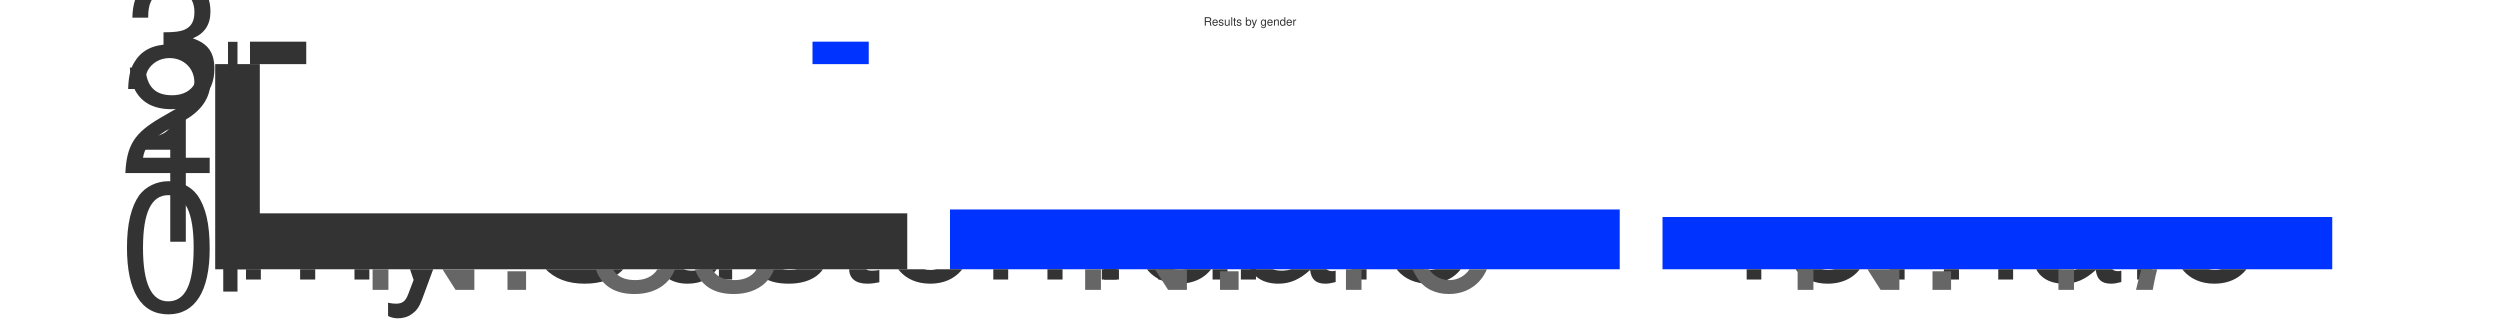
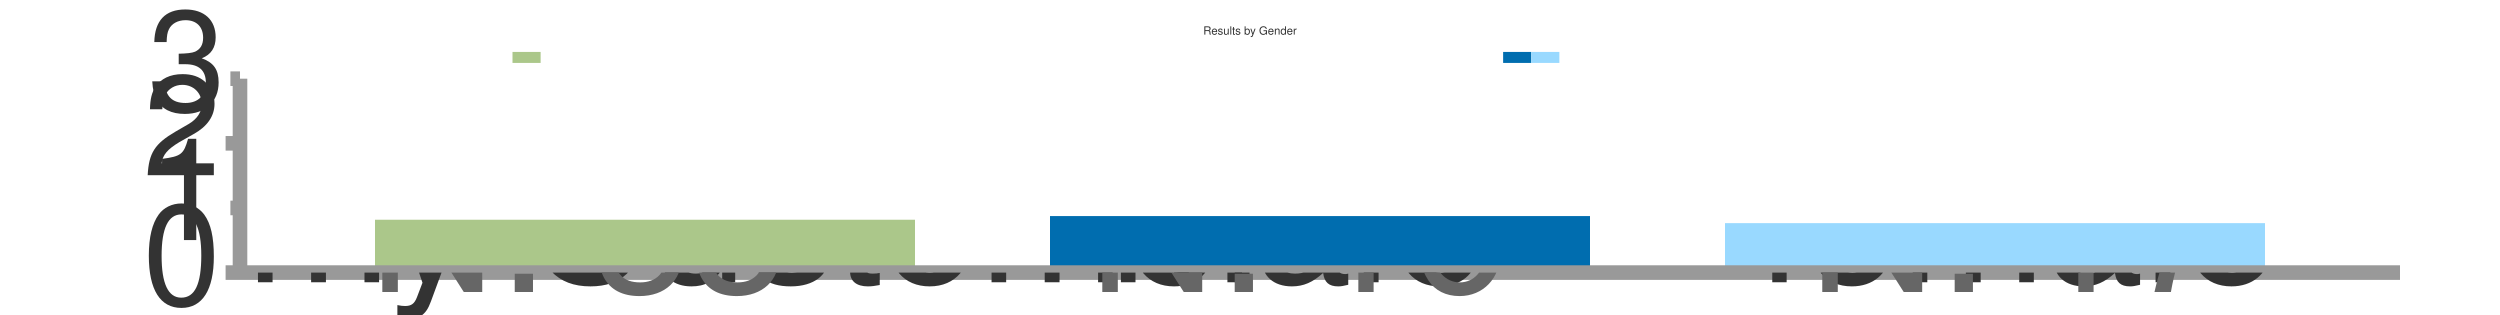
<svg xmlns="http://www.w3.org/2000/svg" version="1.1" baseProfile="full" width="100%" height="100%">
  <style type="text/css">

		@font-face {
			font-family: 'AvenirNextLTPro-It';
			src: url('http://static-visar.herokuapp.com/webfonts/26E8D5_2_0.eot');
			src: url('http://static-visar.herokuapp.com/webfonts/26E8D5_2_0.eot?#iefix') format('embedded-opentype'),
			url('http://static-visar.herokuapp.com/webfonts/26E8D5_2_0.woff') format('woff'),
			url('http://static-visar.herokuapp.com/webfonts/26E8D5_2_0.ttf') format('truetype');
		}
		
		@font-face {
			font-family: 'AvenirNextLTPro-Demi';
			src: url('http://static-visar.herokuapp.com/webfonts/26E8D5_3_0.eot');
			src: url('http://static-visar.herokuapp.com/webfonts/26E8D5_3_0.eot?#iefix') format('embedded-opentype'),
			url('http://static-visar.herokuapp.com/webfonts/26E8D5_3_0.woff') format('woff'),
			url('http://static-visar.herokuapp.com/webfonts/26E8D5_3_0.ttf') format('truetype');
		}

		text {
			font-family: AvenirNextLTPro-Demi, "Helvetica Neue", Helvetica, Verdana, Arial, sans-serif;
			fill: #333333;
		}

		.chart-name {
			font-size: 300%;
			text-anchor: middle;
		}
		
		.background {
			fill: none;
		}
		
		.chart .background {
			fill: none;
		}
		
		.body {
			overflow: visible;
		}
		
		.key .name {
+ 			font-family: AvenirNextLTPro-It, "Helvetica Neue", Helvetica, Verdana, Arial, sans-serif;
			baseline-shift: -90%;
- 		}.key .key-1 { fill: #333; }.key .key-2 { fill: #03f; }
+ 		}
+ 
+ 		.key .key-1 { fill: #abc78a; }
+ 		.key .key-2a { fill: #006daf; }
+ 		.key .key-2b { fill: #99d9ff; }

		.bars .bar {
			fill: #bbb;
		}
		
		.bars .label.in-bar,
		.labels-y text {
+ 			font-size:80%;
			text-anchor: end;
			dominant-baseline: central;
		}
		
		.labels-x .label {
			text-anchor: middle;
		}
	
		.labels-x .label.second-row {
+ 			font-family: AvenirNextLTPro-It, "Helvetica Neue", Helvetica, Verdana, Arial, sans-serif;	
			fill: #666;
		}
		
+ 		.labels-x line {
+ 			stroke: #999;
+ 			stroke-width: 1;
+ 		}		
+ 
		.labels-y line {
- 			stroke: #333;
- 			stroke-width: 3;
+ 			stroke: #999;
+ 			stroke-width: 1;
		}
		
		svg.labels-y {
			overflow: visible;
- 		}.bars .bar-1 { fill: #333; }.bars .bar-2 { fill: #03f; }.bars .bar-3 { fill: #03f; }
+ 		}
+ 		
+ 		.bars .bar-1 { fill: #abc78a; }
+ 		.bars .bar-2 { fill: #006daf; }
+ 		.bars .bar-3 { fill: #99d9ff; }
	</style>
-   <svg width="100%" height="10%" viewBox="0 0 100 100">
-     <text class="chart-name" x="50" y="80">Results by gender</text>
+   <svg width="100%" height="10%" y="3%" viewBox="0 0 100 100">
+     <text class="chart-name" x="50" y="80">Results by Gender</text>
  </svg>
-   <svg class="key" width="90%" height="10%" y="10%" x="10%">
+   <svg class="key" width="45%" height="5%" y="15%" x="20.5%">
    <rect class="key-1" x="0%" y="30%" width="2.5%" height="1em" />
-     <text class="name" x="3.5%" y="30%">Dummy Customer total</text>
-     <rect class="key-2" x="25%" y="30%" width="2.5%" height="1em" />
-     <text class="name" x="28.5%" y="30%">breakdown by gender</text>
+     <text class="name" x="4%" y="30%">Dummy Customer Total</text>
  </svg>
-   <svg class="body" width="95%" height="80%" y="20%">
+   <svg class="key" width="45%" height="5%" y="15%" x="50%">
+     <rect class="key-2a" x="22.5%" y="30%" width="2.5%" height="1em" />
+     <rect class="key-2b" x="25%" y="30%" width="2.5%" height="1em" />
+     <text class="name" x="29%" y="30%">Breakdown by Gender</text>
+   </svg>
+   <svg class="body" width="96%" height="77%" x="0%" y="25%">
    <g>
      <rect class="background" width="10%" height="80%" />
      <svg class="labels labels-y" width="10%" height="80%">
        <line class="axis" x1="100%" y1="100%" x2="100%" y2="0" />
        <text x="92%" y="100.0%">0</text>
        <line class="tick" x1="100%" y1="100.0%" x2="94%" y2="100.0%" />
        <text x="94%" y="66.667%">1</text>
        <line class="tick" x1="100%" y1="66.667%" x2="96%" y2="66.667%" />
        <text x="92%" y="33.333%">2</text>
        <line class="tick" x1="100%" y1="33.333%" x2="94%" y2="33.333%" />
        <text x="94%" y="0.0%">3</text>
        <line class="tick" x1="100%" y1="0.0%" x2="96%" y2="0.0%" />
      </svg>
    </g>
    <g class="chart">
      <rect class="background" width="90%" height="80%" x="10%" />
      <svg class="bars" x="10%" width="90%" height="80%">
-         <rect class="bar bar-1" x="0.0%" y="72.727%" width="31.333%" height="27.273%" />
-         <rect class="bar bar-2" x="33.333%" y="70.833%" width="31.333%" height="29.167%" />
-         <rect class="bar bar-3" x="66.667%" y="74.51%" width="31.333%" height="25.49%" />
+         <rect class="bar bar-1" width="25%" height="27.273%" x="6.25%" y="72.727%" />
+         <rect class="bar bar-2" width="25%" height="29.167%" x="37.5%" y="70.833%" />
+         <rect class="bar bar-3" width="25%" height="25.49%" x="68.75%" y="74.51%" />
      </svg>
    </g>
    <g class="labels labels-x">
+       <line class="axis" x1="10%" y1="80%" x2="100%" y2="80%" />
      <svg width="90%" height="20%" x="10%" y="80%">
        <text class="label" x="15.667%" y="20%">Dummy Customer</text>
        <text class="label" x="49.0%" y="20%">male</text>
        <text class="label" x="82.333%" y="20%">female</text>
        <text class="label second-row" x="15.667%" y="40%">N: 33</text>
        <text class="label second-row" x="49.0%" y="40%">N: 16</text>
        <text class="label second-row" x="82.333%" y="40%">N: 17</text>
      </svg>
    </g>
  </svg>
</svg>
